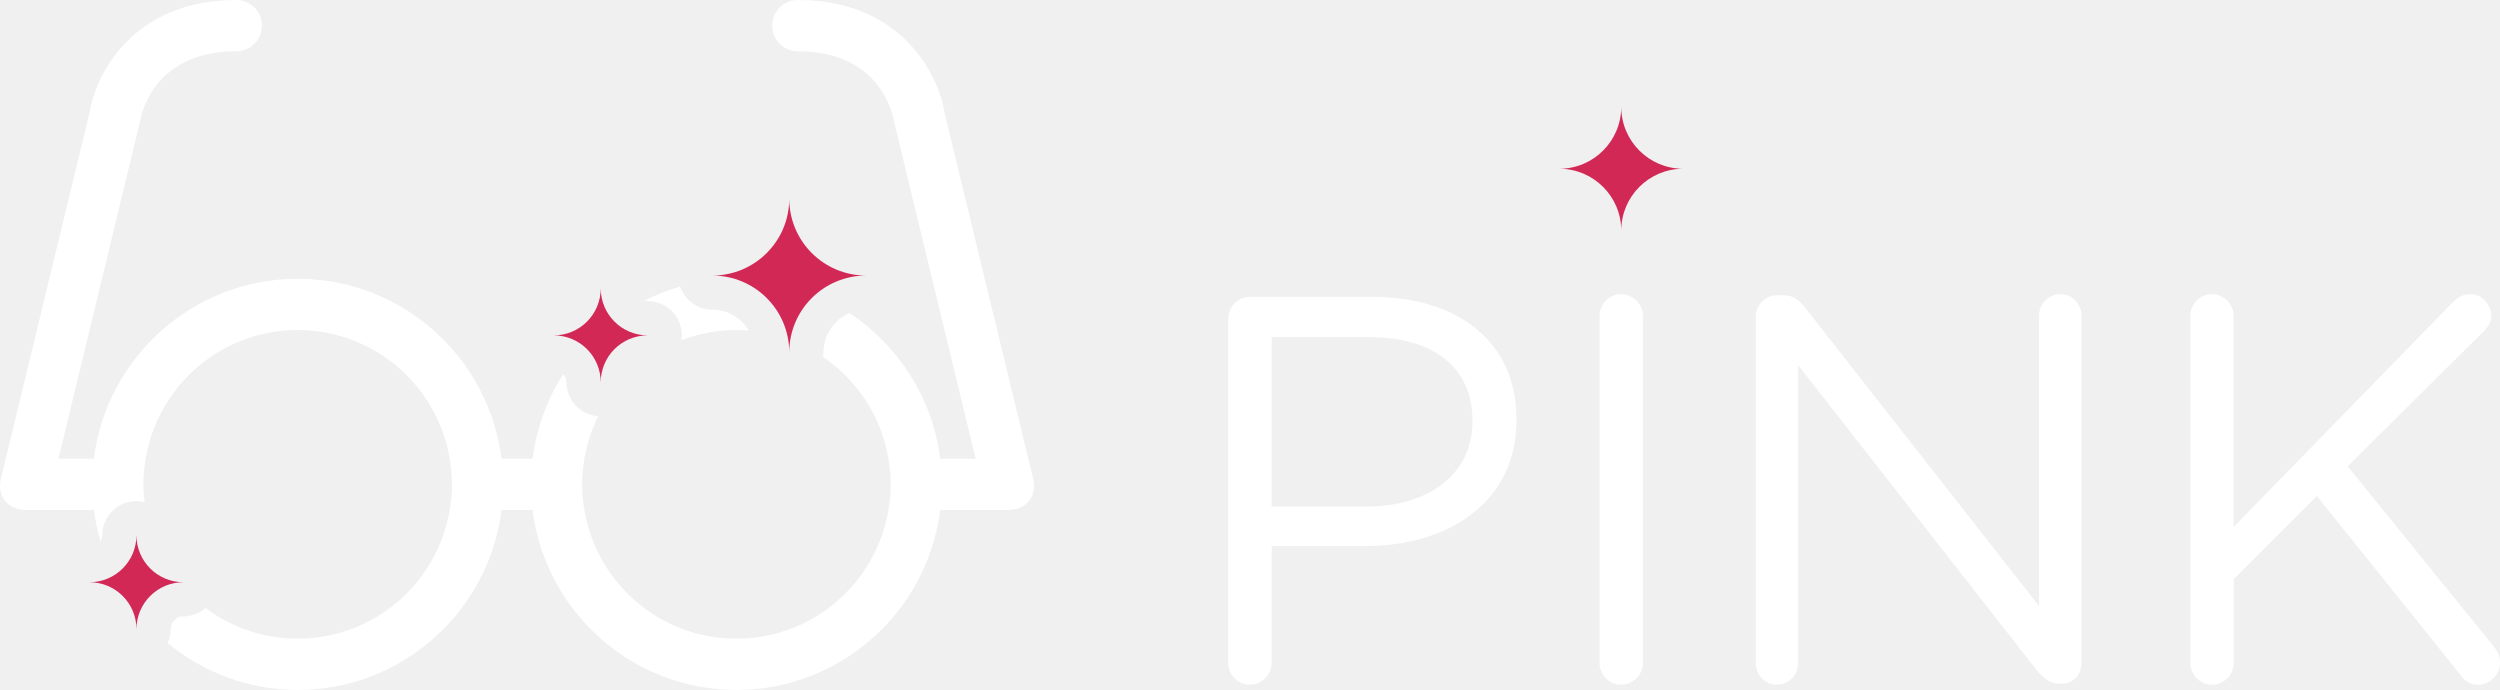
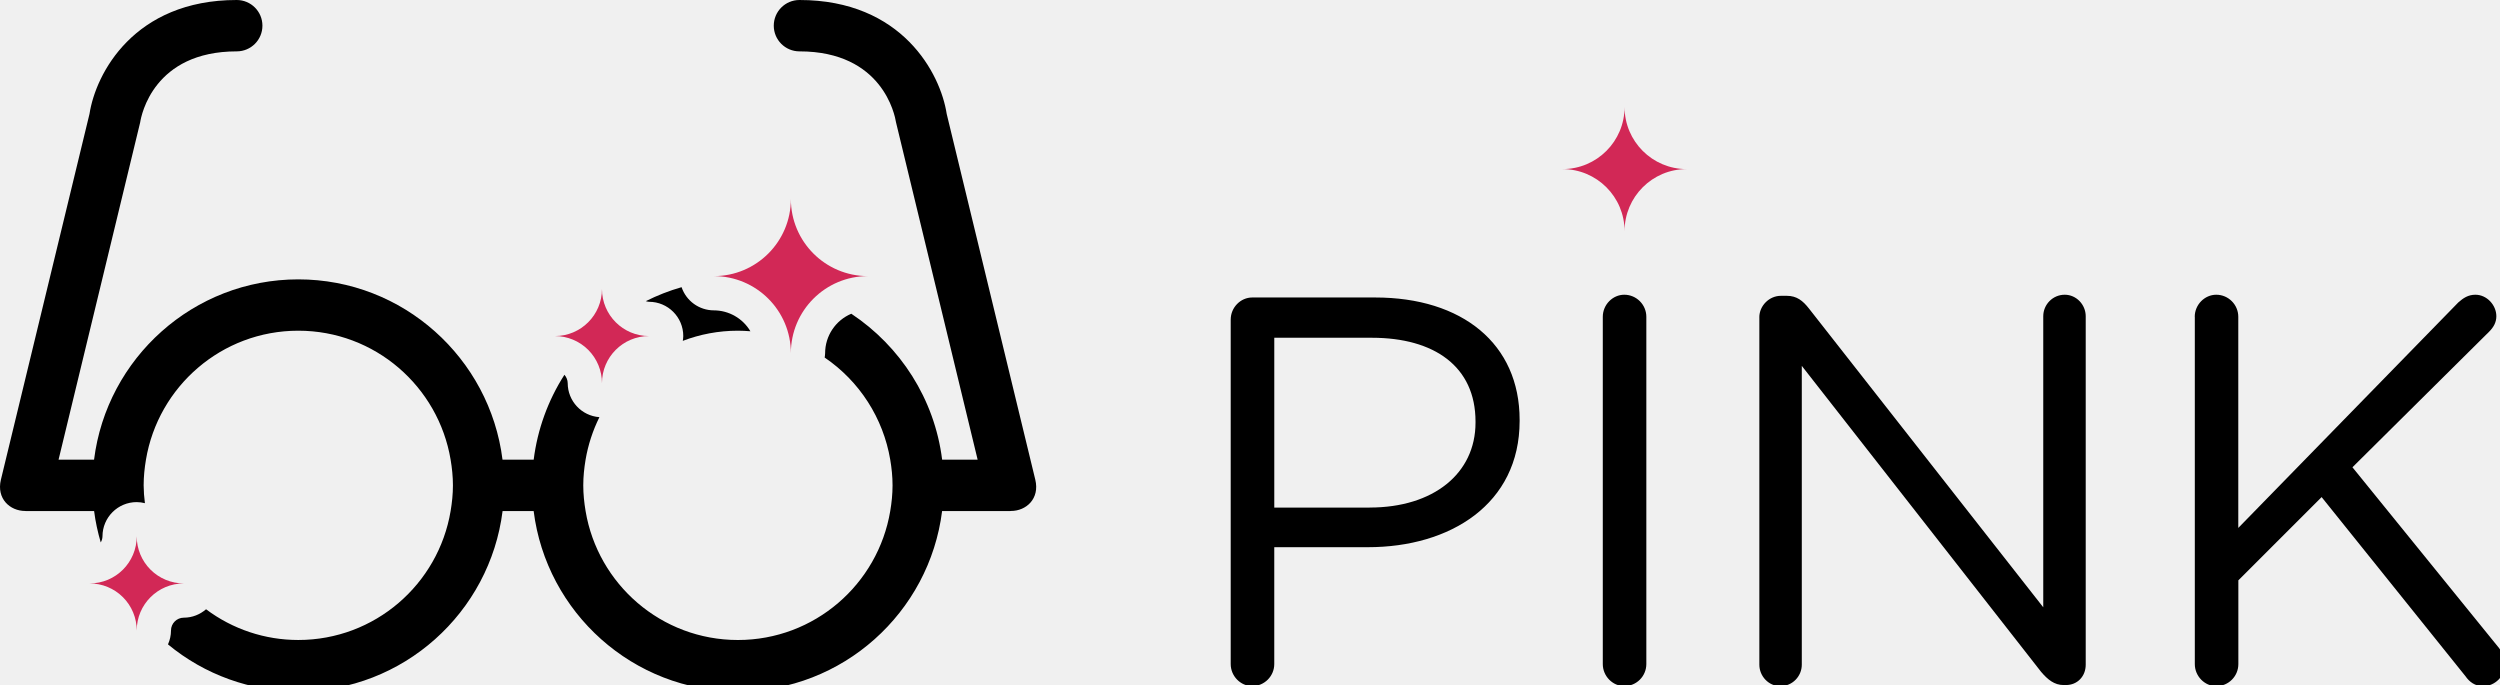
- <svg xmlns="http://www.w3.org/2000/svg" version="1.1" id="Layer_2" x="0px" y="0px" width="146.3px" height="40.375px" viewBox="0 0 146.3 40.375" enable-background="new 0 0 146.3 40.375" xml:space="preserve">
+ <svg xmlns="http://www.w3.org/2000/svg" width="146" height="40">
  <g>
-     <path fill="#FFFFFF" d="M71.874,18.661c0-0.708,0.58-1.288,1.256-1.288h7.18c5.087,0,8.436,2.704,8.436,7.146v0.064 c0,4.861-4.057,7.373-8.854,7.373h-5.475v6.825c0,0.708-0.58,1.288-1.288,1.288c-0.676,0-1.256-0.58-1.256-1.288V18.661z M79.988,29.641c3.734,0,6.182-1.996,6.182-4.959v-0.063c0-3.22-2.414-4.894-6.053-4.894h-5.699v9.917H79.988L79.988,29.641z" />
-     <path fill="#FFFFFF" d="M93.603,18.5c0-0.708,0.579-1.288,1.255-1.288c0.709,0,1.288,0.58,1.288,1.288v20.283 c0,0.708-0.579,1.287-1.288,1.287c-0.676,0-1.255-0.579-1.255-1.287V18.5z" />
-     <path fill="#FFFFFF" d="M102.744,18.532c0-0.676,0.58-1.256,1.256-1.256h0.354c0.58,0,0.935,0.29,1.288,0.74l13.684,17.45V18.468 c0-0.676,0.547-1.256,1.256-1.256c0.676,0,1.224,0.58,1.224,1.256v20.349c0,0.676-0.481,1.19-1.158,1.19h-0.129c-0.548,0-0.935-0.321-1.319-0.772l-13.975-17.868v17.45c0,0.676-0.547,1.256-1.256,1.256c-0.676,0-1.223-0.58-1.223-1.256V18.532 H102.744z" />
-     <path fill="#FFFFFF" d="M128.173,18.5c0-0.708,0.58-1.288,1.257-1.288c0.708,0,1.286,0.58,1.286,1.288v12.331l12.848-13.168 c0.29-0.257,0.579-0.451,0.998-0.451c0.676,0,1.225,0.612,1.225,1.256c0,0.354-0.162,0.644-0.42,0.901l-7.984,7.92l8.564,10.561 c0.225,0.291,0.354,0.547,0.354,0.935c0,0.676-0.578,1.288-1.286,1.288c-0.483,0-0.806-0.258-1.03-0.58l-8.402-10.463l-4.863,4.861 v4.894c0,0.708-0.578,1.288-1.286,1.288c-0.677,0-1.257-0.58-1.257-1.288V18.5H128.173z" />
+     <path d="M71.874 18.661c0-.708.58-1.288 1.256-1.288h7.18c5.087 0 8.436 2.704 8.436 7.146v.064c0 4.861-4.057 7.373-8.854 7.373h-5.475v6.825c0 .708-.58 1.288-1.288 1.288-.676 0-1.256-.58-1.256-1.288v-20.12zm8.114 10.98c3.734 0 6.182-1.996 6.182-4.959v-.063c0-3.22-2.414-4.894-6.053-4.894h-5.699v9.917h5.57v-.001zM93.603 18.5c0-.708.579-1.288 1.255-1.288.709 0 1.288.58 1.288 1.288v20.283a1.29 1.29 0 0 1-1.288 1.287c-.676 0-1.255-.579-1.255-1.287V18.5zM102.744 18.532c0-.676.58-1.256 1.256-1.256h.354c.58 0 .935.29 1.288.74l13.684 17.45V18.468c0-.676.547-1.256 1.256-1.256.676 0 1.224.58 1.224 1.256v20.349c0 .676-.481 1.19-1.158 1.19h-.129c-.548 0-.935-.321-1.319-.772l-13.975-17.868v17.45c0 .676-.547 1.256-1.256 1.256-.676 0-1.223-.58-1.223-1.256V18.532h-.002zM128.173 18.5c0-.708.58-1.288 1.257-1.288.708 0 1.286.58 1.286 1.288v12.331l12.848-13.168c.29-.257.579-.451.998-.451.676 0 1.225.612 1.225 1.256 0 .354-.162.644-.42.901l-7.984 7.92 8.564 10.561c.225.291.354.547.354.935 0 .676-.578 1.288-1.286 1.288-.483 0-.806-.258-1.03-.58l-8.402-10.463-4.863 4.861v4.894a1.29 1.29 0 0 1-1.286 1.288c-.677 0-1.257-.58-1.257-1.288V18.5h-.004z" />
  </g>
-   <path fill="#D22856" d="M98.498,9.875c-2.002,0-3.623-1.623-3.623-3.624c0,2.001-1.623,3.624-3.625,3.624 c2.002,0,3.625,1.623,3.625,3.624C94.875,11.498,96.496,9.875,98.498,9.875z" />
+   <path fill="#D22856" d="M98.498 9.875a3.623 3.623 0 0 1-3.623-3.624 3.625 3.625 0 0 1-3.625 3.624 3.625 3.625 0 0 1 3.625 3.624 3.623 3.623 0 0 1 3.623-3.624z" />
  <g>
-     <path fill="#FFFFFF" d="M43.094,19.313c0.246,0,0.489,0.014,0.73,0.033c-0.437-0.728-1.227-1.221-2.136-1.221 c-0.877,0-1.614-0.568-1.884-1.354c-0.727,0.208-1.425,0.482-2.089,0.816c0.062,0.017,0.122,0.038,0.188,0.038c1.104,0,2,0.896,2,2 c0,0.096-0.015,0.188-0.028,0.281C40.875,19.524,41.959,19.313,43.094,19.313z" />
-     <path fill="#FFFFFF" d="M60.462,28.016c-0.002-0.009-5.175-21.365-5.175-21.365C54.926,4.303,52.694,0,46.688,0 c-0.829,0-1.5,0.671-1.5,1.5s0.671,1.5,1.5,1.5c4.856,0,5.575,3.729,5.639,4.143l4.767,19.701h-2.073 c-0.445-3.557-2.453-6.628-5.305-8.522c-0.897,0.379-1.529,1.269-1.529,2.303c0,0.088-0.015,0.171-0.026,0.256 c1.991,1.358,3.415,3.489,3.829,5.964c0.082,0.489,0.135,0.988,0.135,1.5s-0.053,1.012-0.135,1.5 c-0.716,4.272-4.421,7.531-8.896,7.531c-4.475,0-8.181-3.259-8.896-7.531c-0.082-0.488-0.135-0.988-0.135-1.5 s0.053-1.011,0.135-1.5c0.147-0.878,0.427-1.711,0.808-2.483c-1.034-0.078-1.852-0.932-1.852-1.985 c0-0.189-0.077-0.357-0.192-0.489c-0.938,1.469-1.569,3.15-1.795,4.958h-1.82c-0.741-5.927-5.802-10.531-11.927-10.531 S6.235,20.917,5.493,26.844H3.42L8.187,7.143C8.25,6.729,8.97,3,13.826,3c0.829,0,1.5-0.671,1.5-1.5S14.655,0,13.826,0 C7.82,0,5.588,4.303,5.227,6.651c0,0-5.173,21.356-5.175,21.365c-0.266,1.109,0.531,1.826,1.426,1.826 c0.012,0,0.023,0.004,0.036,0.004h3.982c0.079,0.628,0.215,1.237,0.387,1.831c0.059-0.106,0.102-0.224,0.102-0.354 c0-1.104,0.896-2,2-2c0.166,0,0.324,0.025,0.478,0.063c-0.043-0.343-0.074-0.688-0.074-1.042c0-0.512,0.053-1.011,0.135-1.5 c0.715-4.271,4.421-7.531,8.896-7.531s8.18,3.26,8.896,7.531c0.082,0.489,0.135,0.988,0.135,1.5s-0.053,1.012-0.135,1.5 c-0.715,4.272-4.421,7.531-8.896,7.531c-2.022,0-3.883-0.67-5.386-1.794c-0.35,0.302-0.8,0.491-1.299,0.491 c-0.413,0-0.749,0.336-0.749,0.748c0,0.29-0.065,0.564-0.176,0.812c2.075,1.708,4.722,2.743,7.614,2.743 c6.125,0,11.185-4.604,11.927-10.53h1.814c0.742,5.926,5.802,10.53,11.927,10.53s11.186-4.604,11.927-10.53H59 c0.012,0,0.023-0.004,0.036-0.004C59.931,29.842,60.728,29.125,60.462,28.016z" />
+     <path d="M43.094 19.313c.246 0 .489.014.73.033a2.491 2.491 0 0 0-2.136-1.221 1.994 1.994 0 0 1-1.884-1.354c-.727.208-1.425.482-2.089.816.062.017.122.038.188.038a2 2 0 0 1 2 2c0 .096-.015.188-.028.281 1-.382 2.084-.593 3.219-.593z" />
+     <path d="M60.462 28.016L55.287 6.651C54.926 4.303 52.694 0 46.688 0a1.5 1.5 0 1 0 0 3c4.856 0 5.575 3.729 5.639 4.143l4.767 19.701h-2.073c-.445-3.557-2.453-6.628-5.305-8.522a2.503 2.503 0 0 0-1.529 2.303c0 .088-.015.171-.026.256a9.034 9.034 0 0 1 3.829 5.964c.082.489.135.988.135 1.5s-.053 1.012-.135 1.5c-.716 4.272-4.421 7.531-8.896 7.531-4.475 0-8.181-3.259-8.896-7.531-.082-.488-.135-.988-.135-1.5s.053-1.011.135-1.5a8.949 8.949 0 0 1 .808-2.483 1.995 1.995 0 0 1-1.852-1.985.743.743 0 0 0-.192-.489 11.954 11.954 0 0 0-1.795 4.958h-1.82c-.741-5.927-5.802-10.531-11.927-10.531S6.235 20.917 5.493 26.844H3.42L8.187 7.143C8.25 6.729 8.97 3 13.826 3a1.5 1.5 0 1 0 0-3C7.82 0 5.588 4.303 5.227 6.651L.052 28.016c-.266 1.109.531 1.826 1.426 1.826.012 0 .023.004.036.004h3.982c.079.628.215 1.237.387 1.831a.726.726 0 0 0 .102-.354 2 2 0 0 1 2-2c.166 0 .324.025.478.063a8.337 8.337 0 0 1-.074-1.042c0-.512.053-1.011.135-1.5.715-4.271 4.421-7.531 8.896-7.531s8.18 3.26 8.896 7.531c.082.489.135.988.135 1.5s-.053 1.012-.135 1.5c-.715 4.272-4.421 7.531-8.896 7.531a8.959 8.959 0 0 1-5.386-1.794c-.35.302-.8.491-1.299.491a.75.75 0 0 0-.749.748c0 .29-.065.564-.176.812a11.94 11.94 0 0 0 7.614 2.743c6.125 0 11.185-4.604 11.927-10.53h1.814c.742 5.926 5.802 10.53 11.927 10.53s11.186-4.604 11.927-10.53H59c.012 0 .023-.004.036-.004.895.001 1.692-.716 1.426-1.825z" />
  </g>
-   <g>
-     <g>
-       <path fill="#D22856" d="M50.686,16.125c-2.485,0-4.499-2.014-4.499-4.499c0,2.485-2.014,4.499-4.499,4.499 c2.485,0,4.499,2.014,4.499,4.499C46.187,18.139,48.2,16.125,50.686,16.125z" />
-     </g>
-   </g>
-   <g>
-     <g>
-       <path fill="#D22856" d="M37.904,19.626c-1.519,0-2.749-1.23-2.749-2.749c0,1.519-1.23,2.749-2.749,2.749 c1.519,0,2.749,1.229,2.749,2.749C35.155,20.855,36.386,19.626,37.904,19.626z" />
-     </g>
-   </g>
-   <g>
-     <g>
-       <path fill="#D22856" d="M10.734,34.072c-1.519,0-2.749-1.23-2.749-2.75c0,1.52-1.23,2.75-2.749,2.75 c1.519,0,2.749,1.229,2.749,2.748C7.985,35.303,9.215,34.072,10.734,34.072z" />
-     </g>
-   </g>
+   <path fill="#D22856" d="M50.686 16.125a4.499 4.499 0 0 1-4.499-4.499 4.499 4.499 0 0 1-4.499 4.499 4.499 4.499 0 0 1 4.499 4.499 4.498 4.498 0 0 1 4.499-4.499zM37.904 19.626a2.748 2.748 0 0 1-2.749-2.749 2.748 2.748 0 0 1-2.749 2.749 2.747 2.747 0 0 1 2.749 2.749 2.748 2.748 0 0 1 2.749-2.749zM10.734 34.072a2.748 2.748 0 0 1-2.749-2.75c0 1.52-1.23 2.75-2.749 2.75a2.747 2.747 0 0 1 2.749 2.748 2.748 2.748 0 0 1 2.749-2.748z" />
</svg>
